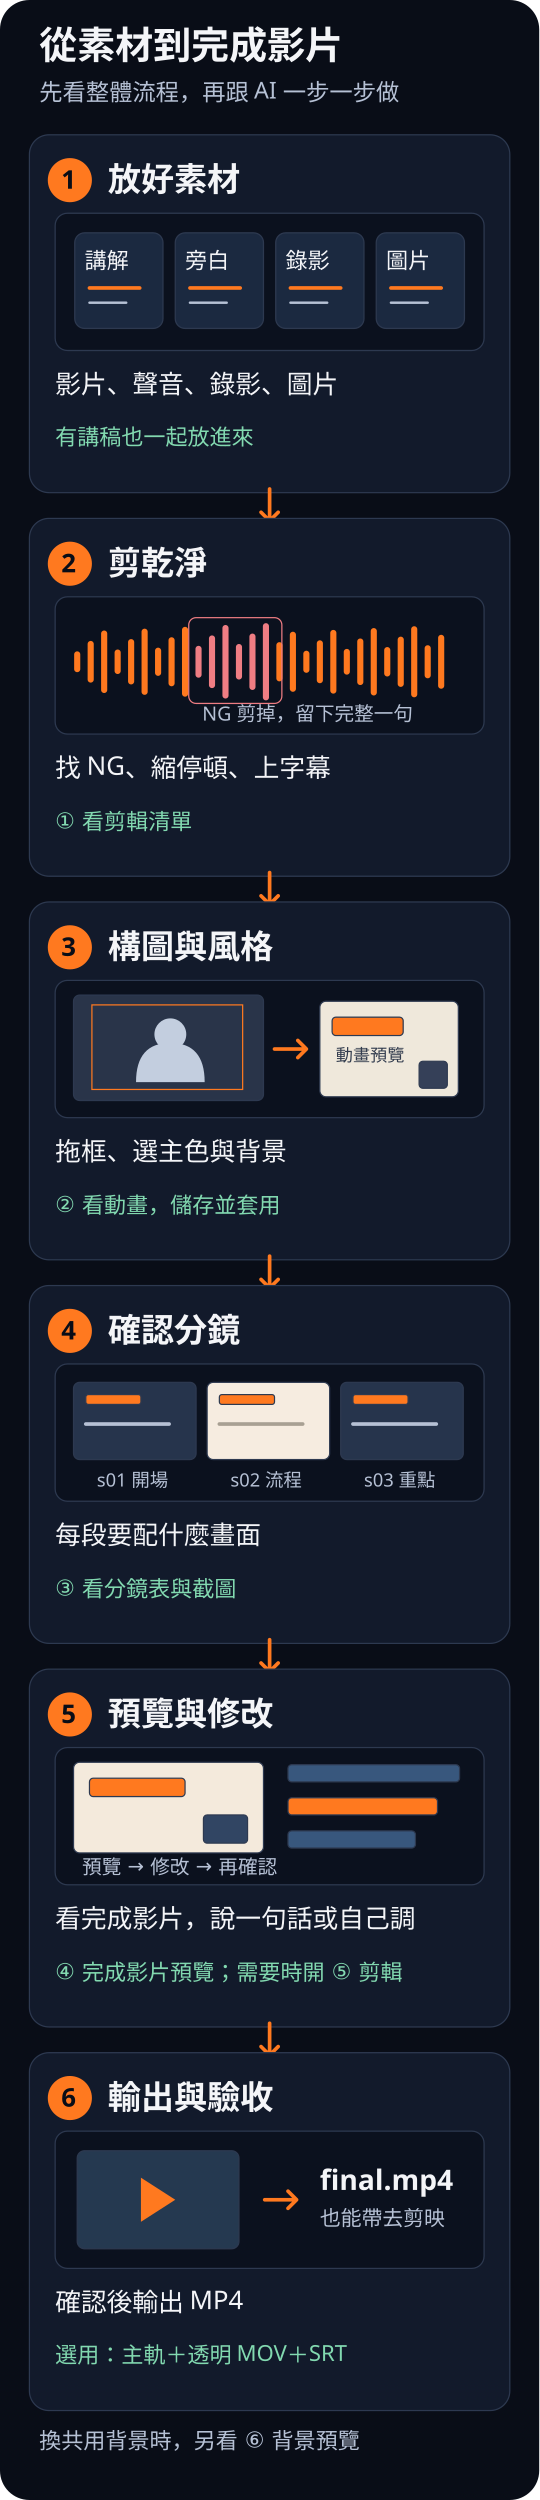
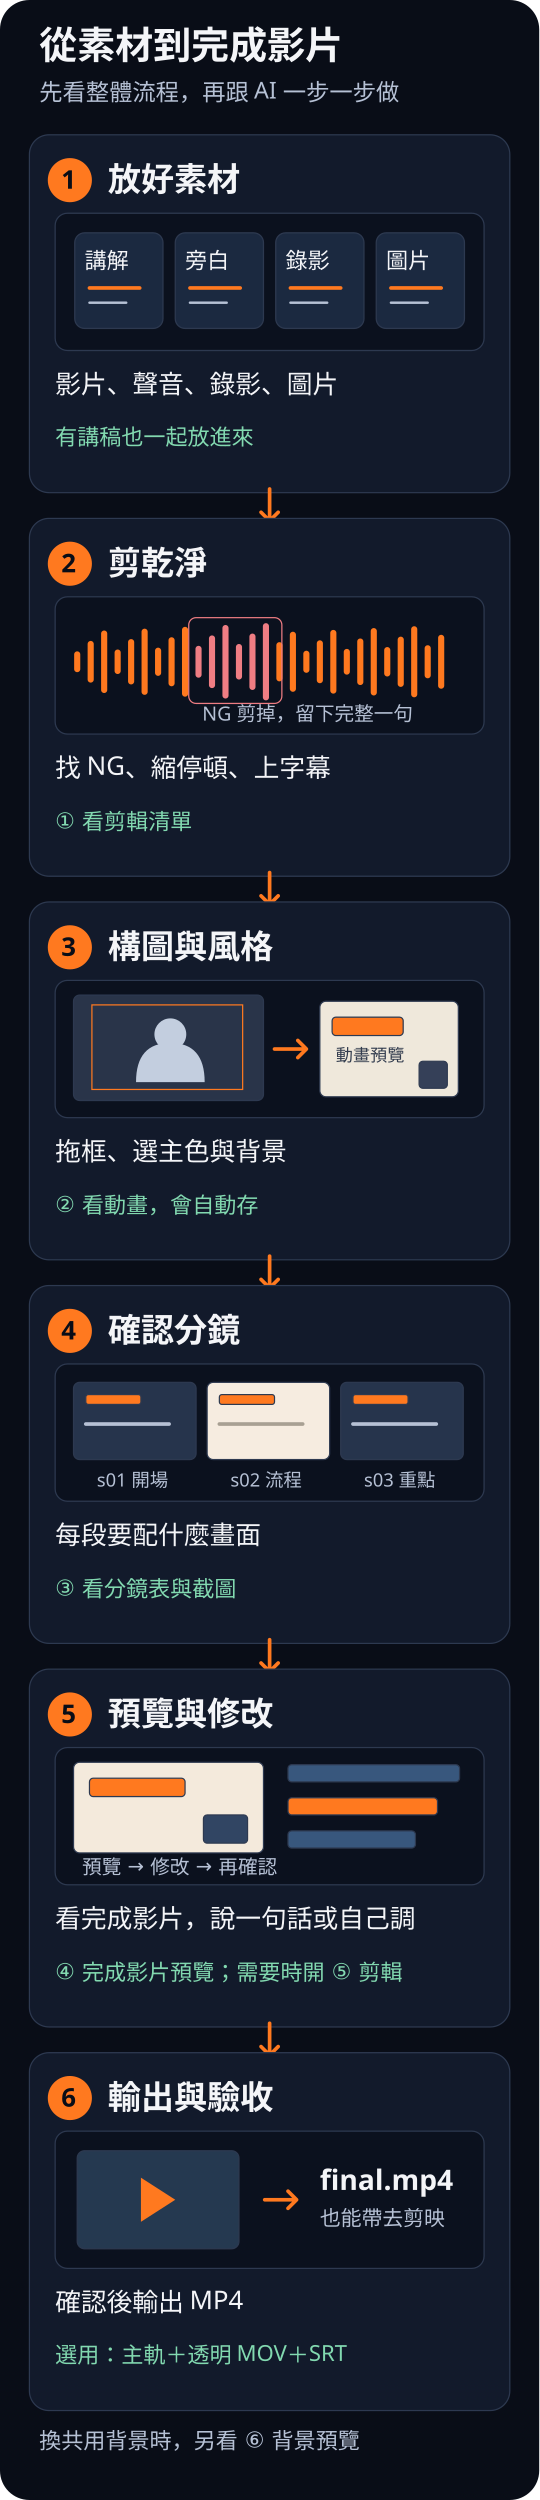
<svg xmlns="http://www.w3.org/2000/svg" width="440" height="2040" viewBox="0 0 440 2040" role="img" aria-labelledby="title">
  <rect width="100%" height="100%" rx="24" fill="#090D17" />
  <g font-family="Noto Sans TC, PingFang TC, Microsoft JhengHei, sans-serif">
    <text x="32" y="48" font-size="31" fill="#F4F5F8" font-weight="800">從素材到完成影片</text>
    <text x="32" y="82" font-size="19" fill="#B6C1D5" font-weight="500">先看整體流程，再跟 AI 一步一步做</text>
    <rect x="24" y="110" width="392" height="292" rx="16" fill="#121A2B" stroke="#2D3950" />
    <circle cx="57" cy="147" r="18" fill="#FF791F" />
    <text x="50" y="154" font-size="21" fill="#090D17" font-weight="800">1</text>
    <text x="88" y="156" font-size="27" fill="#F4F5F8" font-weight="800">放好素材</text>
    <rect x="45" y="174" width="350" height="112" rx="10" fill="#0B111E" stroke="#2D3950" />
    <rect x="61" y="190" width="72" height="78" rx="8" fill="#1B2940" stroke="#2D3950" />
    <text x="69" y="219" font-size="18" fill="#F4F5F8" font-weight="500">講解</text>
    <path d="M73 235L114 235" fill="none" stroke="#FF791F" stroke-width="3" stroke-linecap="round" />
    <path d="M73 247L103 247" fill="none" stroke="#B6C1D5" stroke-width="2" stroke-linecap="round" />
    <rect x="143" y="190" width="72" height="78" rx="8" fill="#1B2940" stroke="#2D3950" />
    <text x="151" y="219" font-size="18" fill="#F4F5F8" font-weight="500">旁白</text>
    <path d="M155 235L196 235" fill="none" stroke="#FF791F" stroke-width="3" stroke-linecap="round" />
    <path d="M155 247L185 247" fill="none" stroke="#B6C1D5" stroke-width="2" stroke-linecap="round" />
    <rect x="225" y="190" width="72" height="78" rx="8" fill="#1B2940" stroke="#2D3950" />
    <text x="233" y="219" font-size="18" fill="#F4F5F8" font-weight="500">錄影</text>
    <path d="M237 235L278 235" fill="none" stroke="#FF791F" stroke-width="3" stroke-linecap="round" />
    <path d="M237 247L267 247" fill="none" stroke="#B6C1D5" stroke-width="2" stroke-linecap="round" />
    <rect x="307" y="190" width="72" height="78" rx="8" fill="#1B2940" stroke="#2D3950" />
    <text x="315" y="219" font-size="18" fill="#F4F5F8" font-weight="500">圖片</text>
    <path d="M319 235L360 235" fill="none" stroke="#FF791F" stroke-width="3" stroke-linecap="round" />
    <path d="M319 247L349 247" fill="none" stroke="#B6C1D5" stroke-width="2" stroke-linecap="round" />
    <text x="45" y="321" font-size="21" fill="#F4F5F8" font-weight="500">影片、聲音、錄影、圖片</text>
    <text x="45" y="363" font-size="18" fill="#82D9B0" font-weight="500">有講稿也一起放進來</text>
    <path d="M220 399v26m-7-7 7 7 7-7" fill="none" stroke="#FF791F" stroke-width="3" stroke-linecap="round" stroke-linejoin="round" />
    <rect x="24" y="423" width="392" height="292" rx="16" fill="#121A2B" stroke="#2D3950" />
    <circle cx="57" cy="460" r="18" fill="#FF791F" />
    <text x="50" y="467" font-size="21" fill="#090D17" font-weight="800">2</text>
    <text x="88" y="469" font-size="27" fill="#F4F5F8" font-weight="800">剪乾淨</text>
    <rect x="45" y="487" width="350" height="112" rx="10" fill="#0B111E" stroke="#2D3950" />
    <path d="M63 534L63 546" fill="none" stroke="#FF791F" stroke-width="5" stroke-linecap="round" />
    <path d="M74 525.5L74 554.5" fill="none" stroke="#FF791F" stroke-width="5" stroke-linecap="round" />
    <path d="M85 517L85 563" fill="none" stroke="#FF791F" stroke-width="5" stroke-linecap="round" />
    <path d="M96 532.5L96 547.5" fill="none" stroke="#FF791F" stroke-width="5" stroke-linecap="round" />
    <path d="M107 524L107 556" fill="none" stroke="#FF791F" stroke-width="5" stroke-linecap="round" />
    <path d="M118 515.5L118 564.5" fill="none" stroke="#FF791F" stroke-width="5" stroke-linecap="round" />
    <path d="M129 531L129 549" fill="none" stroke="#FF791F" stroke-width="5" stroke-linecap="round" />
    <path d="M140 522.5L140 557.5" fill="none" stroke="#FF791F" stroke-width="5" stroke-linecap="round" />
    <path d="M151 514L151 566" fill="none" stroke="#FF791F" stroke-width="5" stroke-linecap="round" />
    <path d="M162 529.5L162 550.5" fill="none" stroke="#EF7D83" stroke-width="5" stroke-linecap="round" />
    <path d="M173 521L173 559" fill="none" stroke="#EF7D83" stroke-width="5" stroke-linecap="round" />
    <path d="M184 512.5L184 567.5" fill="none" stroke="#EF7D83" stroke-width="5" stroke-linecap="round" />
    <path d="M195 528L195 552" fill="none" stroke="#EF7D83" stroke-width="5" stroke-linecap="round" />
    <path d="M206 519.5L206 560.5" fill="none" stroke="#EF7D83" stroke-width="5" stroke-linecap="round" />
    <path d="M217 511L217 569" fill="none" stroke="#EF7D83" stroke-width="5" stroke-linecap="round" />
    <path d="M228 526.5L228 553.5" fill="none" stroke="#FF791F" stroke-width="5" stroke-linecap="round" />
    <path d="M239 518L239 562" fill="none" stroke="#FF791F" stroke-width="5" stroke-linecap="round" />
    <path d="M250 533.5L250 546.5" fill="none" stroke="#FF791F" stroke-width="5" stroke-linecap="round" />
    <path d="M261 525L261 555" fill="none" stroke="#FF791F" stroke-width="5" stroke-linecap="round" />
    <path d="M272 516.5L272 563.5" fill="none" stroke="#FF791F" stroke-width="5" stroke-linecap="round" />
    <path d="M283 532L283 548" fill="none" stroke="#FF791F" stroke-width="5" stroke-linecap="round" />
    <path d="M294 523.5L294 556.5" fill="none" stroke="#FF791F" stroke-width="5" stroke-linecap="round" />
    <path d="M305 515L305 565" fill="none" stroke="#FF791F" stroke-width="5" stroke-linecap="round" />
    <path d="M316 530.5L316 549.5" fill="none" stroke="#FF791F" stroke-width="5" stroke-linecap="round" />
    <path d="M327 522L327 558" fill="none" stroke="#FF791F" stroke-width="5" stroke-linecap="round" />
    <path d="M338 513.5L338 566.5" fill="none" stroke="#FF791F" stroke-width="5" stroke-linecap="round" />
    <path d="M349 529L349 551" fill="none" stroke="#FF791F" stroke-width="5" stroke-linecap="round" />
    <path d="M360 520.5L360 559.5" fill="none" stroke="#FF791F" stroke-width="5" stroke-linecap="round" />
    <rect x="154" y="504" width="76" height="70" rx="6" fill="none" stroke="#EF7D83" />
    <text x="165" y="588" font-size="16" fill="#B6C1D5" font-weight="500">NG 剪掉，留下完整一句</text>
    <text x="45" y="634" font-size="21" fill="#F4F5F8" font-weight="500">找 NG、縮停頓、上字幕</text>
    <text x="45" y="676" font-size="18" fill="#82D9B0" font-weight="500">① 看剪輯清單</text>
    <path d="M220 712v26m-7-7 7 7 7-7" fill="none" stroke="#FF791F" stroke-width="3" stroke-linecap="round" stroke-linejoin="round" />
    <rect x="24" y="736" width="392" height="292" rx="16" fill="#121A2B" stroke="#2D3950" />
    <circle cx="57" cy="773" r="18" fill="#FF791F" />
    <text x="50" y="780" font-size="21" fill="#090D17" font-weight="800">3</text>
    <text x="88" y="782" font-size="27" fill="#F4F5F8" font-weight="800">構圖與風格</text>
    <rect x="45" y="800" width="350" height="112" rx="10" fill="#0B111E" stroke="#2D3950" />
    <rect x="60" y="812" width="155" height="86" rx="5" fill="#293449" stroke="#2D3950" />
    <rect x="75" y="820" width="123" height="69" rx="0" fill="none" stroke="#FF791F" />
    <circle cx="139" cy="844" r="13" fill="#C3CEDF" />
    <path d="M111 883q0-32 28-32t28 32" fill="#C3CEDF" />
    <path d="M224 856h26m-7-7 7 7-7 7" fill="none" stroke="#FF791F" stroke-width="3" stroke-linecap="round" stroke-linejoin="round" />
    <rect x="261" y="817" width="113" height="78" rx="5" fill="#EFE8DB" stroke="#2D3950" />
    <rect x="271" y="830" width="58" height="15" rx="3" fill="#FF791F" stroke="#2D3950" />
    <rect x="342" y="866" width="23" height="22" rx="3" fill="#354058" stroke="#2D3950" />
    <text x="274" y="866" font-size="14" fill="#323C4E" font-weight="500">動畫預覽</text>
    <text x="45" y="947" font-size="21" fill="#F4F5F8" font-weight="500">拖框、選主色與背景</text>
-     <text x="45" y="989" font-size="18" fill="#82D9B0" font-weight="500">② 看動畫，儲存並套用</text>
+     <text x="45" y="989" font-size="18" fill="#82D9B0" font-weight="500">② 看動畫，會自動存</text>
    <path d="M220 1025v26m-7-7 7 7 7-7" fill="none" stroke="#FF791F" stroke-width="3" stroke-linecap="round" stroke-linejoin="round" />
    <rect x="24" y="1049" width="392" height="292" rx="16" fill="#121A2B" stroke="#2D3950" />
    <circle cx="57" cy="1086" r="18" fill="#FF791F" />
    <text x="50" y="1093" font-size="21" fill="#090D17" font-weight="800">4</text>
    <text x="88" y="1095" font-size="27" fill="#F4F5F8" font-weight="800">確認分鏡</text>
    <rect x="45" y="1113" width="350" height="112" rx="10" fill="#0B111E" stroke="#2D3950" />
    <rect x="60" y="1128" width="100" height="63" rx="5" fill="#26344C" stroke="#2D3950" />
    <rect x="70" y="1138" width="45" height="8" rx="2" fill="#FF791F" stroke="#2D3950" />
    <path d="M70 1162L138 1162" fill="none" stroke="#B6C1D5" stroke-width="3" stroke-linecap="round" />
    <text x="79" y="1213" font-size="15" fill="#B6C1D5" font-weight="500">s01 開場</text>
    <rect x="169" y="1128" width="100" height="63" rx="5" fill="#F6ECE0" stroke="#2D3950" />
    <rect x="179" y="1138" width="45" height="8" rx="2" fill="#FF791F" stroke="#2D3950" />
    <path d="M179 1162L247 1162" fill="none" stroke="#A8A093" stroke-width="3" stroke-linecap="round" />
    <text x="188" y="1213" font-size="15" fill="#B6C1D5" font-weight="500">s02 流程</text>
    <rect x="278" y="1128" width="100" height="63" rx="5" fill="#26344C" stroke="#2D3950" />
    <rect x="288" y="1138" width="45" height="8" rx="2" fill="#FF791F" stroke="#2D3950" />
    <path d="M288 1162L356 1162" fill="none" stroke="#B6C1D5" stroke-width="3" stroke-linecap="round" />
    <text x="297" y="1213" font-size="15" fill="#B6C1D5" font-weight="500">s03 重點</text>
    <text x="45" y="1260" font-size="21" fill="#F4F5F8" font-weight="500">每段要配什麼畫面</text>
    <text x="45" y="1302" font-size="18" fill="#82D9B0" font-weight="500">③ 看分鏡表與截圖</text>
    <path d="M220 1338v26m-7-7 7 7 7-7" fill="none" stroke="#FF791F" stroke-width="3" stroke-linecap="round" stroke-linejoin="round" />
    <rect x="24" y="1362" width="392" height="292" rx="16" fill="#121A2B" stroke="#2D3950" />
    <circle cx="57" cy="1399" r="18" fill="#FF791F" />
    <text x="50" y="1406" font-size="21" fill="#090D17" font-weight="800">5</text>
    <text x="88" y="1408" font-size="27" fill="#F4F5F8" font-weight="800">預覽與修改</text>
    <rect x="45" y="1426" width="350" height="112" rx="10" fill="#0B111E" stroke="#2D3950" />
    <rect x="60" y="1438" width="155" height="74" rx="5" fill="#F4EADC" stroke="#2D3950" />
    <rect x="73" y="1451" width="78" height="15" rx="3" fill="#FF791F" stroke="#2D3950" />
    <rect x="166" y="1481" width="36" height="23" rx="3" fill="#314563" stroke="#2D3950" />
    <rect x="235" y="1440" width="140" height="14" rx="3" fill="#38577D" stroke="#2D3950" />
    <rect x="235" y="1467" width="122" height="14" rx="3" fill="#FF791F" stroke="#2D3950" />
    <rect x="235" y="1494" width="104" height="14" rx="3" fill="#38577D" stroke="#2D3950" />
    <text x="67" y="1529" font-size="16" fill="#B6C1D5" font-weight="500">預覽 → 修改 → 再確認</text>
    <text x="45" y="1573" font-size="21" fill="#F4F5F8" font-weight="500">看完成影片，說一句話或自己調</text>
    <text x="45" y="1615" font-size="18" fill="#82D9B0" font-weight="500">④ 完成影片預覽；需要時開 ⑤ 剪輯</text>
    <path d="M220 1651v26m-7-7 7 7 7-7" fill="none" stroke="#FF791F" stroke-width="3" stroke-linecap="round" stroke-linejoin="round" />
    <rect x="24" y="1675" width="392" height="292" rx="16" fill="#121A2B" stroke="#2D3950" />
    <circle cx="57" cy="1712" r="18" fill="#FF791F" />
    <text x="50" y="1719" font-size="21" fill="#090D17" font-weight="800">6</text>
    <text x="88" y="1721" font-size="27" fill="#F4F5F8" font-weight="800">輸出與驗收</text>
    <rect x="45" y="1739" width="350" height="112" rx="10" fill="#0B111E" stroke="#2D3950" />
    <rect x="63" y="1755" width="132" height="80" rx="6" fill="#253950" stroke="#2D3950" />
    <path d="M115 1777l28 18-28 18z" fill="#FF791F" />
    <path d="M216 1795h26m-7-7 7 7-7 7" fill="none" stroke="#FF791F" stroke-width="3" stroke-linecap="round" stroke-linejoin="round" />
    <text x="261" y="1787" font-size="23" fill="#F4F5F8" font-weight="700">final.mp4</text>
    <text x="261" y="1816" font-size="17" fill="#B6C1D5" font-weight="500">也能帶去剪映</text>
    <text x="45" y="1886" font-size="21" fill="#F4F5F8" font-weight="500">確認後輸出 MP4</text>
    <text x="45" y="1928" font-size="18" fill="#82D9B0" font-weight="500">選用：主軌＋透明 MOV＋SRT</text>
    <text x="32" y="1998" font-size="18" fill="#B6C1D5" font-weight="500">換共用背景時，另看 ⑥ 背景預覽</text>
  </g>
</svg>
